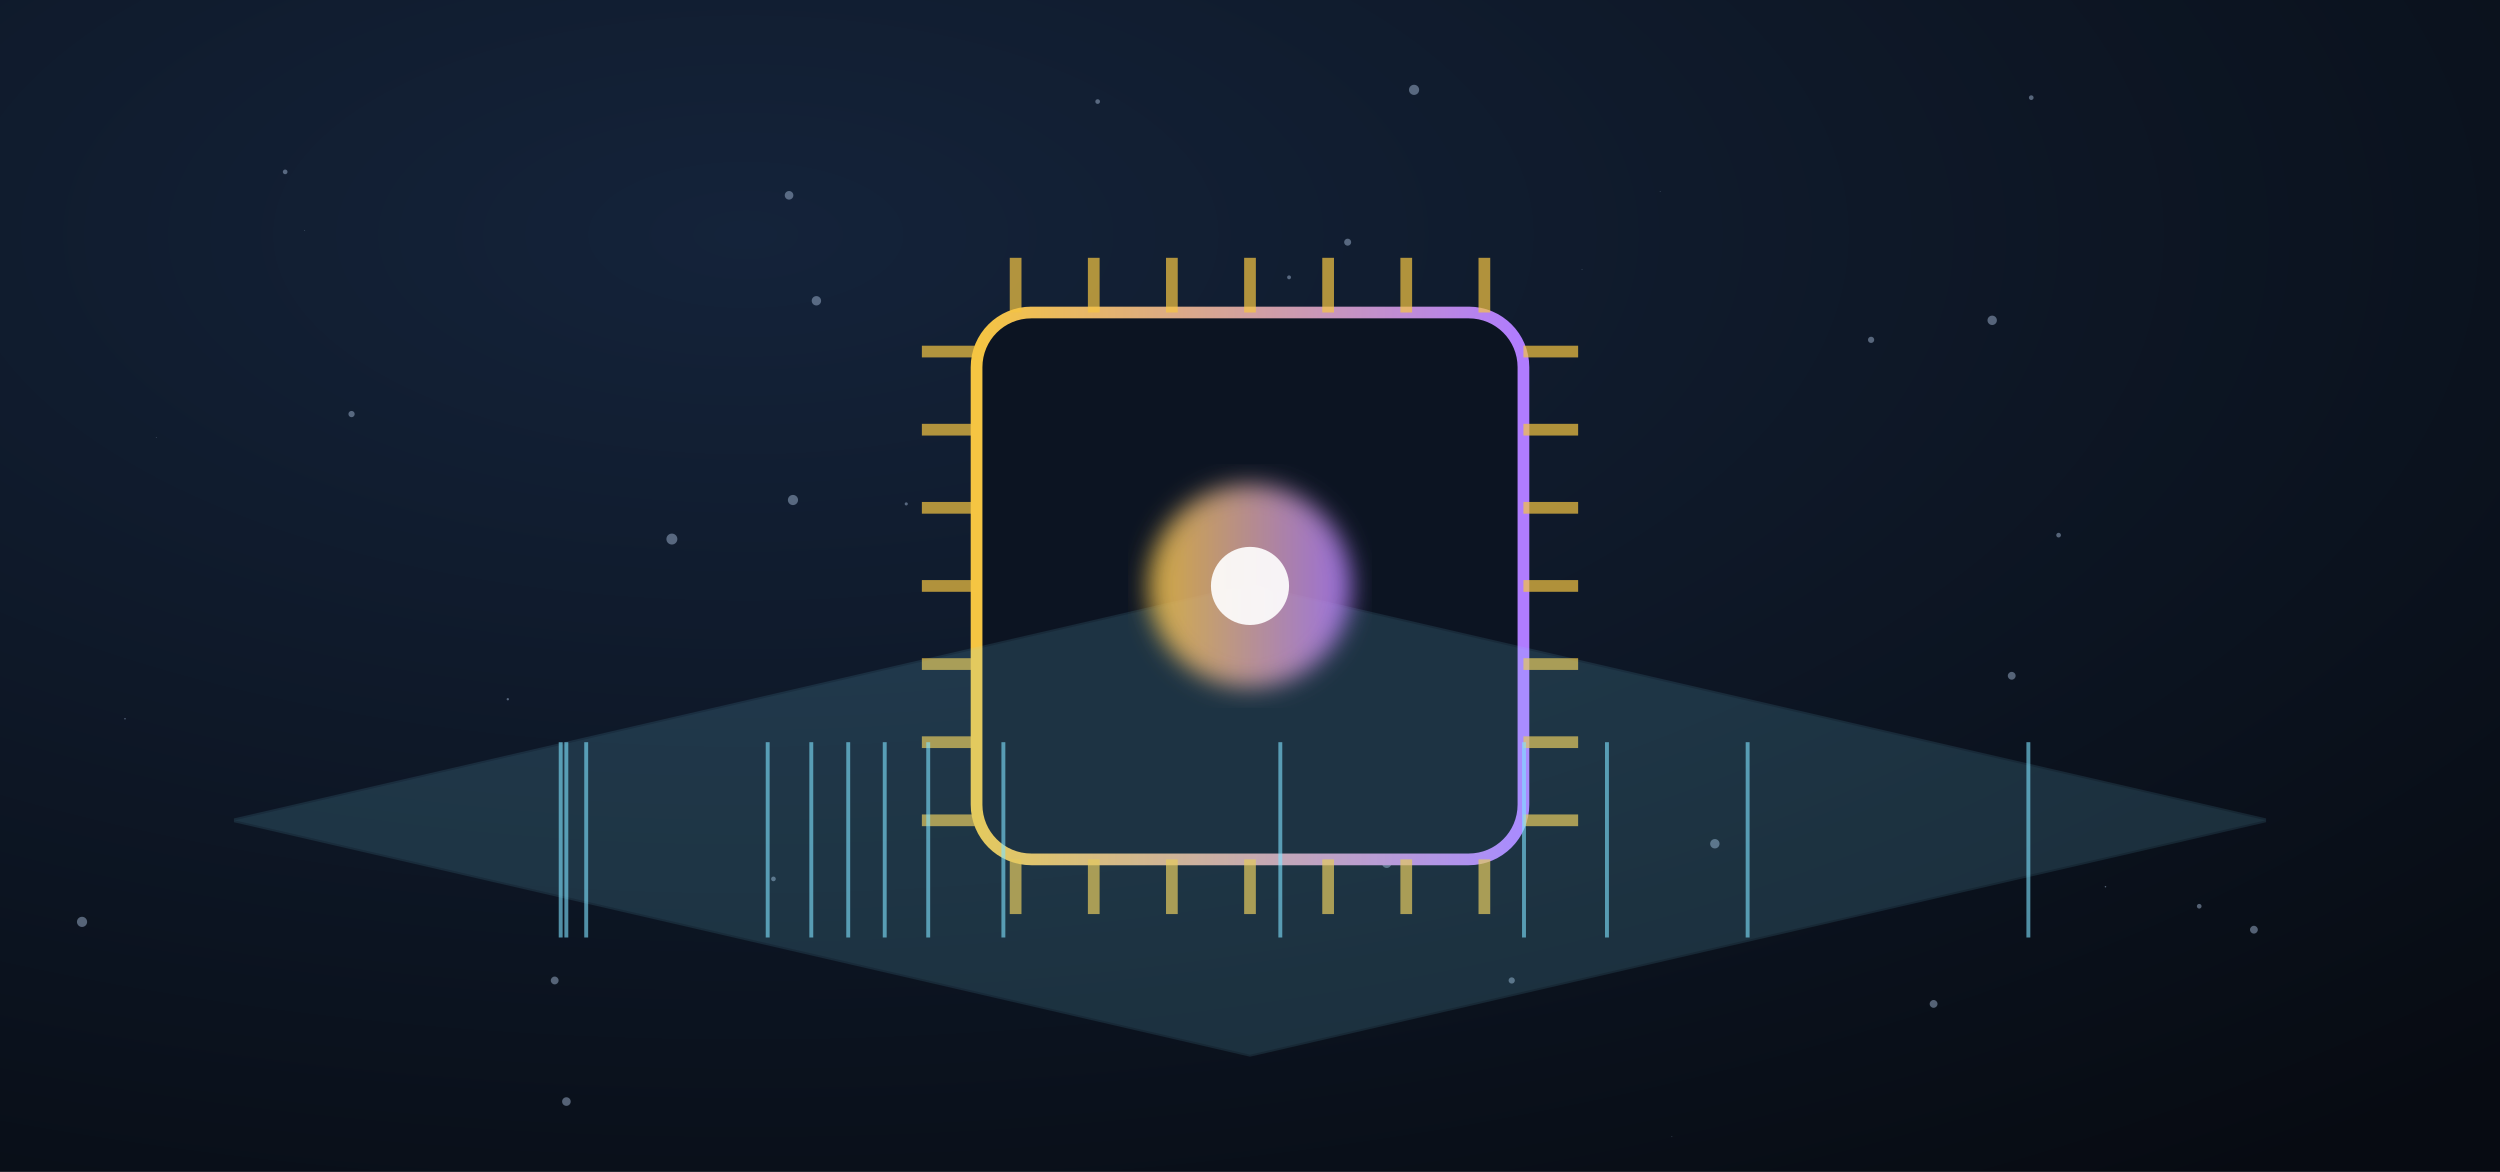
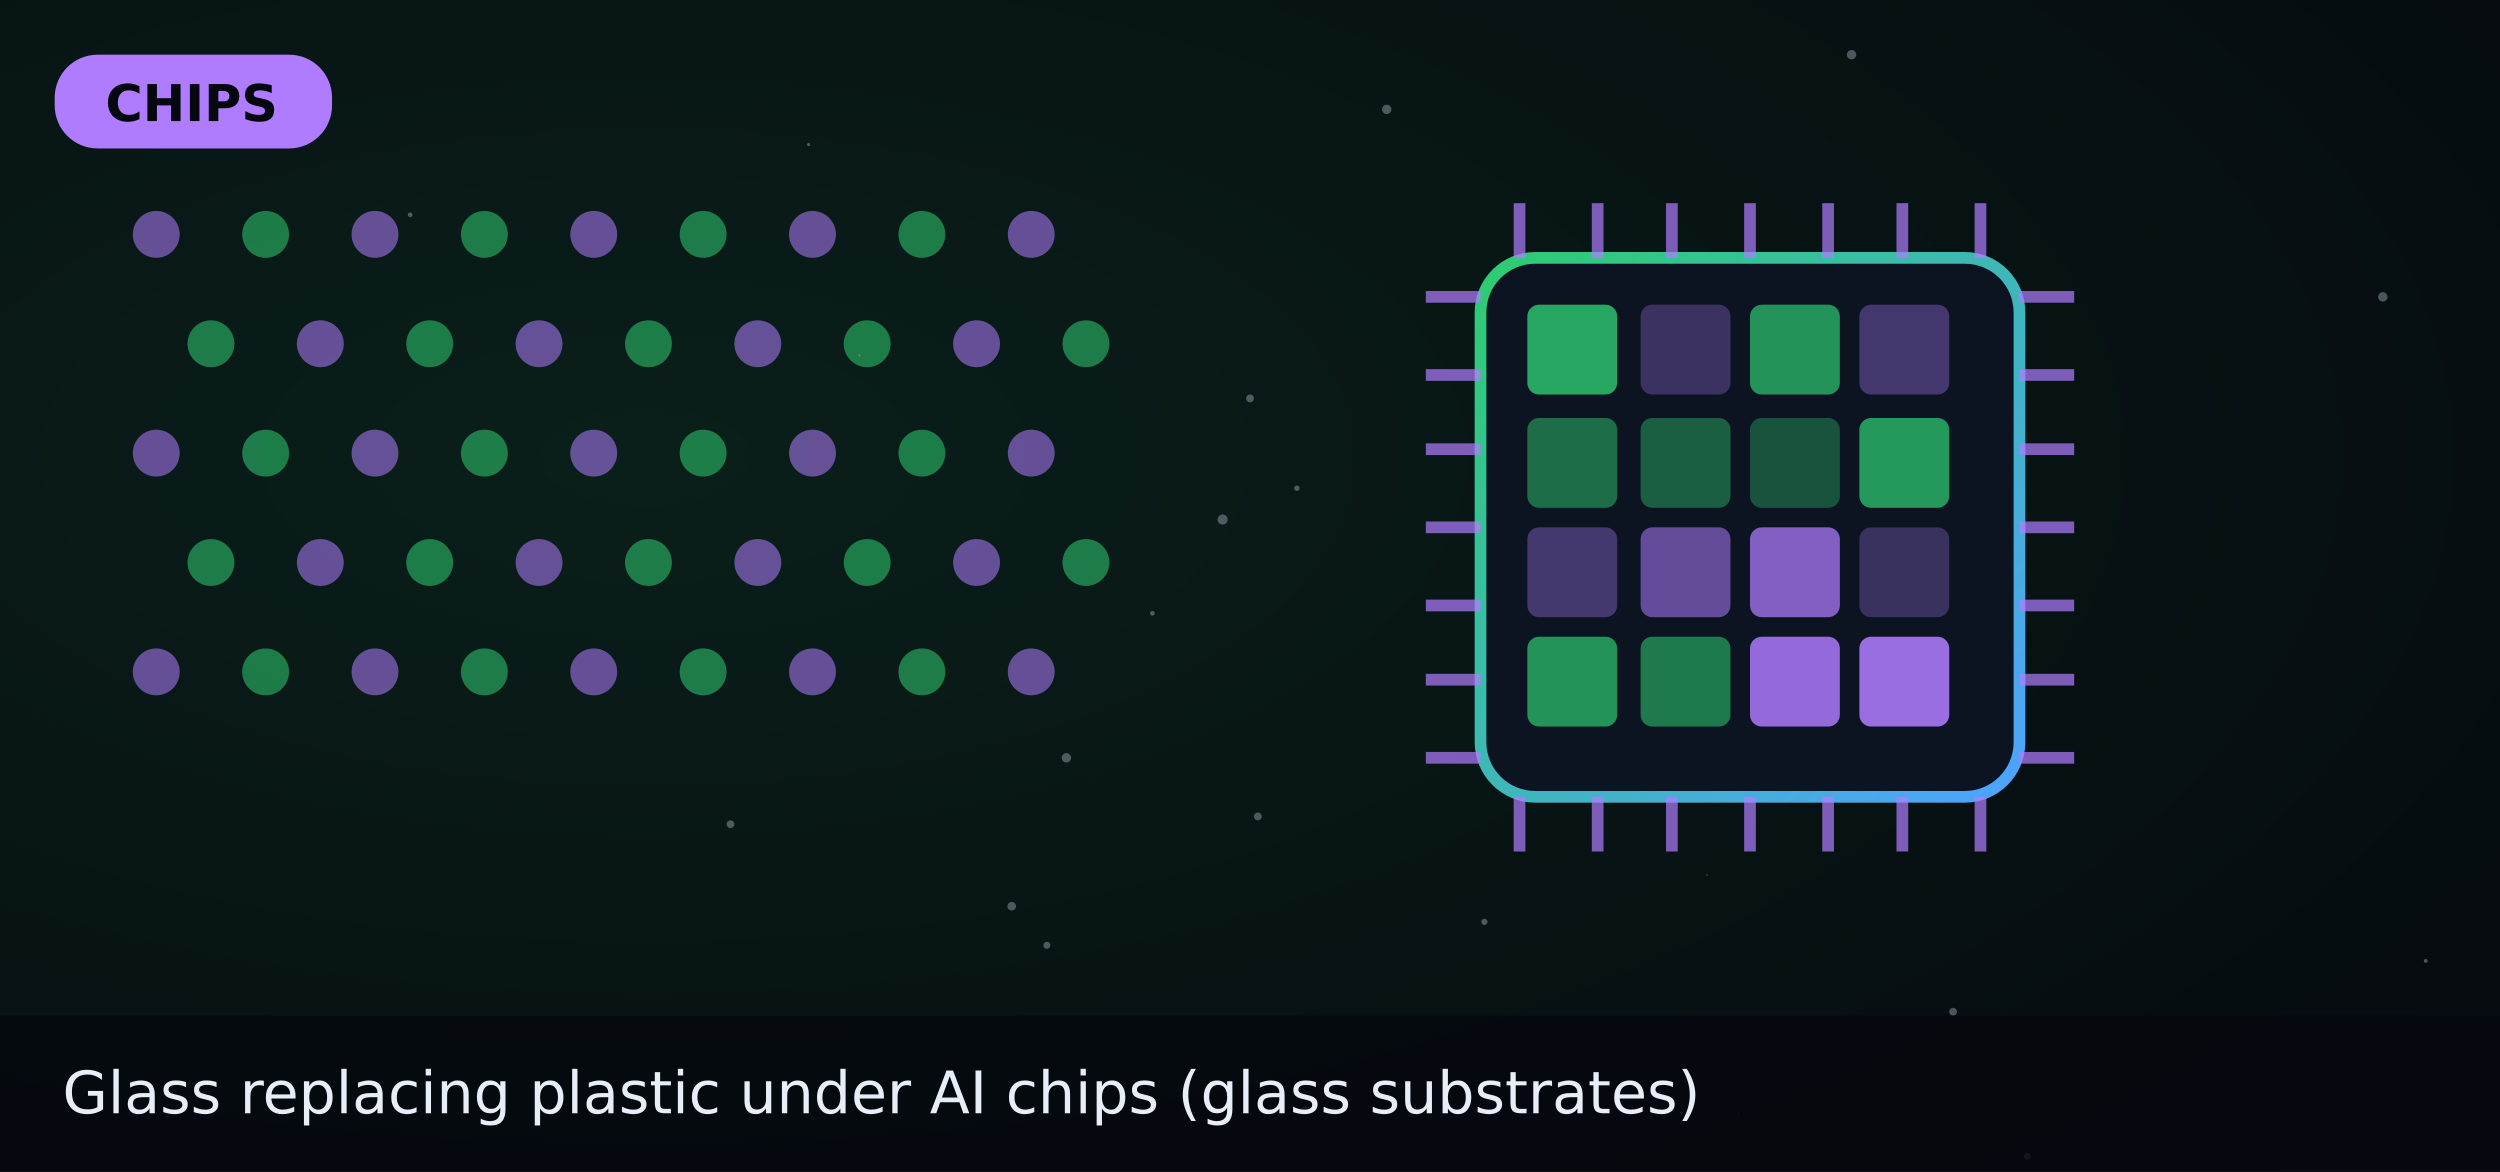
- <svg xmlns="http://www.w3.org/2000/svg" viewBox="0 0 640 300">
+ <svg xmlns="http://www.w3.org/2000/svg" viewBox="0 0 640 300" width="640" height="300">
  <defs>
-     <linearGradient id="g" x1="0" x2="1">
-       <stop offset="0" stop-color="#f5c542" />
-       <stop offset="1" stop-color="#b07cff" />
+     <linearGradient id="g" x1="0" x2="1" y1="0" y2="1">
+       <stop offset="0" stop-color="#2ecc71" />
+       <stop offset="1" stop-color="#4da3ff" />
    </linearGradient>
-     <radialGradient id="bg" cx=".3" cy=".2" r="1">
-       <stop offset="0" stop-color="#14233a" />
-       <stop offset="1" stop-color="#070b12" />
+     <radialGradient id="bg" cx="0.26" cy="0.39" r="1">
+       <stop offset="0" stop-color="#0a1f1a" />
+       <stop offset="1" stop-color="#05080e" />
    </radialGradient>
    <filter id="f">
      <feGaussianBlur stdDeviation="3" />
    </filter>
  </defs>
  <rect width="640" height="300" fill="url(#bg)" />
-   <circle cx="130" cy="179" r="0.3" fill="#9fb4d0" opacity=".5" />
-   <circle cx="40" cy="112" r="0.1" fill="#9fb4d0" opacity=".5" />
-   <circle cx="439" cy="216" r="1.2" fill="#9fb4d0" opacity=".5" />
-   <circle cx="428" cy="291" r="0.1" fill="#9fb4d0" opacity=".5" />
-   <circle cx="326" cy="137" r="0.2" fill="#9fb4d0" opacity=".5" />
-   <circle cx="577" cy="238" r="1.0" fill="#9fb4d0" opacity=".5" />
-   <circle cx="145" cy="282" r="1.1" fill="#9fb4d0" opacity=".5" />
-   <circle cx="198" cy="225" r="0.6" fill="#9fb4d0" opacity=".5" />
-   <circle cx="330" cy="71" r="0.5" fill="#9fb4d0" opacity=".5" />
-   <circle cx="527" cy="137" r="0.6" fill="#9fb4d0" opacity=".5" />
-   <circle cx="510" cy="82" r="1.2" fill="#9fb4d0" opacity=".5" />
-   <circle cx="232" cy="129" r="0.4" fill="#9fb4d0" opacity=".5" />
-   <circle cx="539" cy="227" r="0.2" fill="#9fb4d0" opacity=".5" />
-   <circle cx="345" cy="62" r="0.9" fill="#9fb4d0" opacity=".5" />
-   <circle cx="387" cy="251" r="0.8" fill="#9fb4d0" opacity=".5" />
-   <circle cx="203" cy="128" r="1.3" fill="#9fb4d0" opacity=".5" />
-   <circle cx="479" cy="87" r="0.8" fill="#9fb4d0" opacity=".5" />
-   <circle cx="202" cy="50" r="1.1" fill="#9fb4d0" opacity=".5" />
-   <circle cx="21" cy="236" r="1.3" fill="#9fb4d0" opacity=".5" />
-   <circle cx="405" cy="69" r="0.1" fill="#9fb4d0" opacity=".5" />
-   <circle cx="515" cy="173" r="1.0" fill="#9fb4d0" opacity=".5" />
-   <circle cx="172" cy="138" r="1.4" fill="#9fb4d0" opacity=".5" />
-   <circle cx="32" cy="184" r="0.2" fill="#9fb4d0" opacity=".5" />
-   <circle cx="362" cy="23" r="1.3" fill="#9fb4d0" opacity=".5" />
-   <circle cx="142" cy="251" r="1.0" fill="#9fb4d0" opacity=".5" />
-   <circle cx="383" cy="149" r="1.3" fill="#9fb4d0" opacity=".5" />
-   <circle cx="73" cy="44" r="0.6" fill="#9fb4d0" opacity=".5" />
-   <circle cx="563" cy="232" r="0.6" fill="#9fb4d0" opacity=".5" />
-   <circle cx="425" cy="49" r="0.1" fill="#9fb4d0" opacity=".5" />
-   <circle cx="297" cy="205" r="1.0" fill="#9fb4d0" opacity=".5" />
-   <circle cx="207" cy="147" r="0.0" fill="#9fb4d0" opacity=".5" />
-   <circle cx="90" cy="106" r="0.8" fill="#9fb4d0" opacity=".5" />
-   <circle cx="209" cy="77" r="1.2" fill="#9fb4d0" opacity=".5" />
-   <circle cx="192" cy="247" r="0.0" fill="#9fb4d0" opacity=".5" />
-   <circle cx="520" cy="25" r="0.6" fill="#9fb4d0" opacity=".5" />
-   <circle cx="349" cy="85" r="0.9" fill="#9fb4d0" opacity=".5" />
-   <circle cx="355" cy="221" r="1.2" fill="#9fb4d0" opacity=".5" />
-   <circle cx="78" cy="59" r="0.1" fill="#9fb4d0" opacity=".5" />
-   <circle cx="495" cy="257" r="1.0" fill="#9fb4d0" opacity=".5" />
-   <circle cx="281" cy="26" r="0.6" fill="#9fb4d0" opacity=".5" />
-   <rect x="250.0" y="80.0" width="140" height="140" rx="14" fill="#0c1422" stroke="url(#g)" stroke-width="3" />
-   <path d="M260.0 80.0v-14M260.0 220.0v14M250.0 90.0h-14M390.0 90.0h14" stroke="#f5c542" stroke-width="3" opacity=".7" />
-   <path d="M280.0 80.0v-14M280.0 220.0v14M250.0 110.0h-14M390.0 110.0h14" stroke="#f5c542" stroke-width="3" opacity=".7" />
-   <path d="M300.0 80.0v-14M300.0 220.0v14M250.0 130.0h-14M390.0 130.0h14" stroke="#f5c542" stroke-width="3" opacity=".7" />
-   <path d="M320.0 80.0v-14M320.0 220.0v14M250.0 150.0h-14M390.0 150.0h14" stroke="#f5c542" stroke-width="3" opacity=".7" />
-   <path d="M340.0 80.0v-14M340.0 220.0v14M250.0 170.0h-14M390.0 170.0h14" stroke="#f5c542" stroke-width="3" opacity=".7" />
-   <path d="M360.0 80.0v-14M360.0 220.0v14M250.0 190.0h-14M390.0 190.0h14" stroke="#f5c542" stroke-width="3" opacity=".7" />
-   <path d="M380.0 80.0v-14M380.0 220.0v14M250.0 210.0h-14M390.0 210.0h14" stroke="#f5c542" stroke-width="3" opacity=".7" />
-   <path d="M60 210.0 L320.0 270.0 L580 210.0 L320.0 150.0 Z" fill="#7fe3ff" opacity=".15" stroke="#7fe3ff" stroke-opacity=".7" />
-   <line x1="390.143" y1="190.0" x2="390.143" y2="240.0" stroke="#7fe3ff" opacity=".6" />
-   <line x1="207.691" y1="190.0" x2="207.691" y2="240.0" stroke="#7fe3ff" opacity=".6" />
-   <line x1="150.067" y1="190.0" x2="150.067" y2="240.0" stroke="#7fe3ff" opacity=".6" />
-   <line x1="327.762" y1="190.0" x2="327.762" y2="240.0" stroke="#7fe3ff" opacity=".6" />
-   <line x1="411.382" y1="190.0" x2="411.382" y2="240.0" stroke="#7fe3ff" opacity=".6" />
-   <line x1="143.536" y1="190.0" x2="143.536" y2="240.0" stroke="#7fe3ff" opacity=".6" />
-   <line x1="256.865" y1="190.0" x2="256.865" y2="240.0" stroke="#7fe3ff" opacity=".6" />
-   <line x1="226.49" y1="190.0" x2="226.49" y2="240.0" stroke="#7fe3ff" opacity=".6" />
-   <line x1="217.145" y1="190.0" x2="217.145" y2="240.0" stroke="#7fe3ff" opacity=".6" />
-   <line x1="237.622" y1="190.0" x2="237.622" y2="240.0" stroke="#7fe3ff" opacity=".6" />
-   <line x1="144.984" y1="190.0" x2="144.984" y2="240.0" stroke="#7fe3ff" opacity=".6" />
-   <line x1="519.261" y1="190.0" x2="519.261" y2="240.0" stroke="#7fe3ff" opacity=".6" />
-   <line x1="196.529" y1="190.0" x2="196.529" y2="240.0" stroke="#7fe3ff" opacity=".6" />
-   <line x1="447.396" y1="190.0" x2="447.396" y2="240.0" stroke="#7fe3ff" opacity=".6" />
-   <circle cx="320.0" cy="150.0" r="26" fill="url(#g)" opacity=".85" filter="url(#f)" />
-   <circle cx="320.0" cy="150.0" r="10" fill="#fff" opacity=".9" />
+   <circle cx="474" cy="14" r="1.2" fill="#cfd8e6" opacity=".35" />
+   <circle cx="500" cy="259" r="1.0" fill="#cfd8e6" opacity=".35" />
+   <circle cx="456" cy="101" r="0.1" fill="#cfd8e6" opacity=".35" />
+   <circle cx="610" cy="76" r="1.2" fill="#cfd8e6" opacity=".35" />
+   <circle cx="268" cy="242" r="0.9" fill="#cfd8e6" opacity=".35" />
+   <circle cx="515" cy="171" r="1.0" fill="#cfd8e6" opacity=".35" />
+   <circle cx="437" cy="224" r="0.2" fill="#cfd8e6" opacity=".35" />
+   <circle cx="220" cy="91" r="0.3" fill="#cfd8e6" opacity=".35" />
+   <circle cx="334" cy="284" r="0.9" fill="#cfd8e6" opacity=".35" />
+   <circle cx="454" cy="143" r="0.5" fill="#cfd8e6" opacity=".35" />
+   <circle cx="259" cy="232" r="1.1" fill="#cfd8e6" opacity=".35" />
+   <circle cx="621" cy="246" r="0.5" fill="#cfd8e6" opacity=".35" />
+   <circle cx="329" cy="129" r="0.0" fill="#cfd8e6" opacity=".35" />
+   <circle cx="320" cy="102" r="1.0" fill="#cfd8e6" opacity=".35" />
+   <circle cx="105" cy="55" r="0.6" fill="#cfd8e6" opacity=".35" />
+   <circle cx="322" cy="209" r="1.0" fill="#cfd8e6" opacity=".35" />
+   <circle cx="452" cy="183" r="0.6" fill="#cfd8e6" opacity=".35" />
+   <circle cx="498" cy="203" r="0.9" fill="#cfd8e6" opacity=".35" />
+   <circle cx="295" cy="157" r="0.6" fill="#cfd8e6" opacity=".35" />
+   <circle cx="338" cy="46" r="0.0" fill="#cfd8e6" opacity=".35" />
+   <circle cx="273" cy="194" r="1.2" fill="#cfd8e6" opacity=".35" />
+   <circle cx="445" cy="285" r="0.2" fill="#cfd8e6" opacity=".35" />
+   <circle cx="332" cy="125" r="0.7" fill="#cfd8e6" opacity=".35" />
+   <circle cx="355" cy="28" r="1.2" fill="#cfd8e6" opacity=".35" />
+   <circle cx="380" cy="236" r="0.8" fill="#cfd8e6" opacity=".35" />
+   <circle cx="519" cy="296" r="0.9" fill="#cfd8e6" opacity=".35" />
+   <circle cx="187" cy="211" r="1.0" fill="#cfd8e6" opacity=".35" />
+   <circle cx="207" cy="37" r="0.4" fill="#cfd8e6" opacity=".35" />
+   <circle cx="448" cy="190" r="1.1" fill="#cfd8e6" opacity=".35" />
+   <circle cx="313" cy="133" r="1.3" fill="#cfd8e6" opacity=".35" />
+   <circle cx="40" cy="60" r="6" fill="#b07cff" opacity=".55" />
+   <circle cx="54" cy="88" r="6" fill="#2ecc71" opacity=".55" />
+   <circle cx="40" cy="116" r="6" fill="#b07cff" opacity=".55" />
+   <circle cx="54" cy="144" r="6" fill="#2ecc71" opacity=".55" />
+   <circle cx="40" cy="172" r="6" fill="#b07cff" opacity=".55" />
+   <circle cx="68" cy="60" r="6" fill="#2ecc71" opacity=".55" />
+   <circle cx="82" cy="88" r="6" fill="#b07cff" opacity=".55" />
+   <circle cx="68" cy="116" r="6" fill="#2ecc71" opacity=".55" />
+   <circle cx="82" cy="144" r="6" fill="#b07cff" opacity=".55" />
+   <circle cx="68" cy="172" r="6" fill="#2ecc71" opacity=".55" />
+   <circle cx="96" cy="60" r="6" fill="#b07cff" opacity=".55" />
+   <circle cx="110" cy="88" r="6" fill="#2ecc71" opacity=".55" />
+   <circle cx="96" cy="116" r="6" fill="#b07cff" opacity=".55" />
+   <circle cx="110" cy="144" r="6" fill="#2ecc71" opacity=".55" />
+   <circle cx="96" cy="172" r="6" fill="#b07cff" opacity=".55" />
+   <circle cx="124" cy="60" r="6" fill="#2ecc71" opacity=".55" />
+   <circle cx="138" cy="88" r="6" fill="#b07cff" opacity=".55" />
+   <circle cx="124" cy="116" r="6" fill="#2ecc71" opacity=".55" />
+   <circle cx="138" cy="144" r="6" fill="#b07cff" opacity=".55" />
+   <circle cx="124" cy="172" r="6" fill="#2ecc71" opacity=".55" />
+   <circle cx="152" cy="60" r="6" fill="#b07cff" opacity=".55" />
+   <circle cx="166" cy="88" r="6" fill="#2ecc71" opacity=".55" />
+   <circle cx="152" cy="116" r="6" fill="#b07cff" opacity=".55" />
+   <circle cx="166" cy="144" r="6" fill="#2ecc71" opacity=".55" />
+   <circle cx="152" cy="172" r="6" fill="#b07cff" opacity=".55" />
+   <circle cx="180" cy="60" r="6" fill="#2ecc71" opacity=".55" />
+   <circle cx="194" cy="88" r="6" fill="#b07cff" opacity=".55" />
+   <circle cx="180" cy="116" r="6" fill="#2ecc71" opacity=".55" />
+   <circle cx="194" cy="144" r="6" fill="#b07cff" opacity=".55" />
+   <circle cx="180" cy="172" r="6" fill="#2ecc71" opacity=".55" />
+   <circle cx="208" cy="60" r="6" fill="#b07cff" opacity=".55" />
+   <circle cx="222" cy="88" r="6" fill="#2ecc71" opacity=".55" />
+   <circle cx="208" cy="116" r="6" fill="#b07cff" opacity=".55" />
+   <circle cx="222" cy="144" r="6" fill="#2ecc71" opacity=".55" />
+   <circle cx="208" cy="172" r="6" fill="#b07cff" opacity=".55" />
+   <circle cx="236" cy="60" r="6" fill="#2ecc71" opacity=".55" />
+   <circle cx="250" cy="88" r="6" fill="#b07cff" opacity=".55" />
+   <circle cx="236" cy="116" r="6" fill="#2ecc71" opacity=".55" />
+   <circle cx="250" cy="144" r="6" fill="#b07cff" opacity=".55" />
+   <circle cx="236" cy="172" r="6" fill="#2ecc71" opacity=".55" />
+   <circle cx="264" cy="60" r="6" fill="#b07cff" opacity=".55" />
+   <circle cx="278" cy="88" r="6" fill="#2ecc71" opacity=".55" />
+   <circle cx="264" cy="116" r="6" fill="#b07cff" opacity=".55" />
+   <circle cx="278" cy="144" r="6" fill="#2ecc71" opacity=".55" />
+   <circle cx="264" cy="172" r="6" fill="#b07cff" opacity=".55" />
+   <rect x="379.012" y="66.012" width="137.976" height="137.976" rx="14" fill="#0c1422" stroke="url(#g)" stroke-width="3" />
+   <path d="M389 66.012v-14M389 203.988v14M379.012 76h-14M516.988 76h14" stroke="#b07cff" stroke-width="3" opacity=".7" />
+   <path d="M409 66.012v-14M409 203.988v14M379.012 96h-14M516.988 96h14" stroke="#b07cff" stroke-width="3" opacity=".7" />
+   <path d="M428 66.012v-14M428 203.988v14M379.012 115h-14M516.988 115h14" stroke="#b07cff" stroke-width="3" opacity=".7" />
+   <path d="M448 66.012v-14M448 203.988v14M379.012 135h-14M516.988 135h14" stroke="#b07cff" stroke-width="3" opacity=".7" />
+   <path d="M468 66.012v-14M468 203.988v14M379.012 155h-14M516.988 155h14" stroke="#b07cff" stroke-width="3" opacity=".7" />
+   <path d="M487 66.012v-14M487 203.988v14M379.012 174h-14M516.988 174h14" stroke="#b07cff" stroke-width="3" opacity=".7" />
+   <path d="M507 66.012v-14M507 203.988v14M379.012 194h-14M516.988 194h14" stroke="#b07cff" stroke-width="3" opacity=".7" />
+   <rect x="391" y="78" width="23" height="23" rx="3" fill="#2ecc71" opacity="0.80" />
+   <rect x="391" y="107" width="23" height="23" rx="3" fill="#2ecc71" opacity="0.49" />
+   <rect x="391" y="135" width="23" height="23" rx="3" fill="#b07cff" opacity="0.35" />
+   <rect x="391" y="163" width="23" height="23" rx="3" fill="#2ecc71" opacity="0.69" />
+   <rect x="420" y="78" width="23" height="23" rx="3" fill="#b07cff" opacity="0.29" />
+   <rect x="420" y="107" width="23" height="23" rx="3" fill="#2ecc71" opacity="0.41" />
+   <rect x="420" y="135" width="23" height="23" rx="3" fill="#b07cff" opacity="0.54" />
+   <rect x="420" y="163" width="23" height="23" rx="3" fill="#2ecc71" opacity="0.55" />
+   <rect x="448" y="78" width="23" height="23" rx="3" fill="#2ecc71" opacity="0.69" />
+   <rect x="448" y="107" width="23" height="23" rx="3" fill="#2ecc71" opacity="0.35" />
+   <rect x="448" y="135" width="23" height="23" rx="3" fill="#b07cff" opacity="0.73" />
+   <rect x="448" y="163" width="23" height="23" rx="3" fill="#b07cff" opacity="0.83" />
+   <rect x="476" y="78" width="23" height="23" rx="3" fill="#b07cff" opacity="0.34" />
+   <rect x="476" y="107" width="23" height="23" rx="3" fill="#2ecc71" opacity="0.72" />
+   <rect x="476" y="135" width="23" height="23" rx="3" fill="#b07cff" opacity="0.27" />
+   <rect x="476" y="163" width="23" height="23" rx="3" fill="#b07cff" opacity="0.86" />
+   <rect x="14" y="14" rx="11" width="71" height="24" fill="#b07cff" />
+   <text x="27" y="31" font-family="DejaVu Sans" font-weight="bold" font-size="13" fill="#05080e">CHIPS</text>
+   <rect x="0" y="260" width="640" height="40" fill="#05080ecc" />
+   <text x="16" y="285" font-family="DejaVu Sans" font-size="15" fill="#e8eef7">Glass replacing plastic under AI chips (glass substrates)</text>
</svg>
